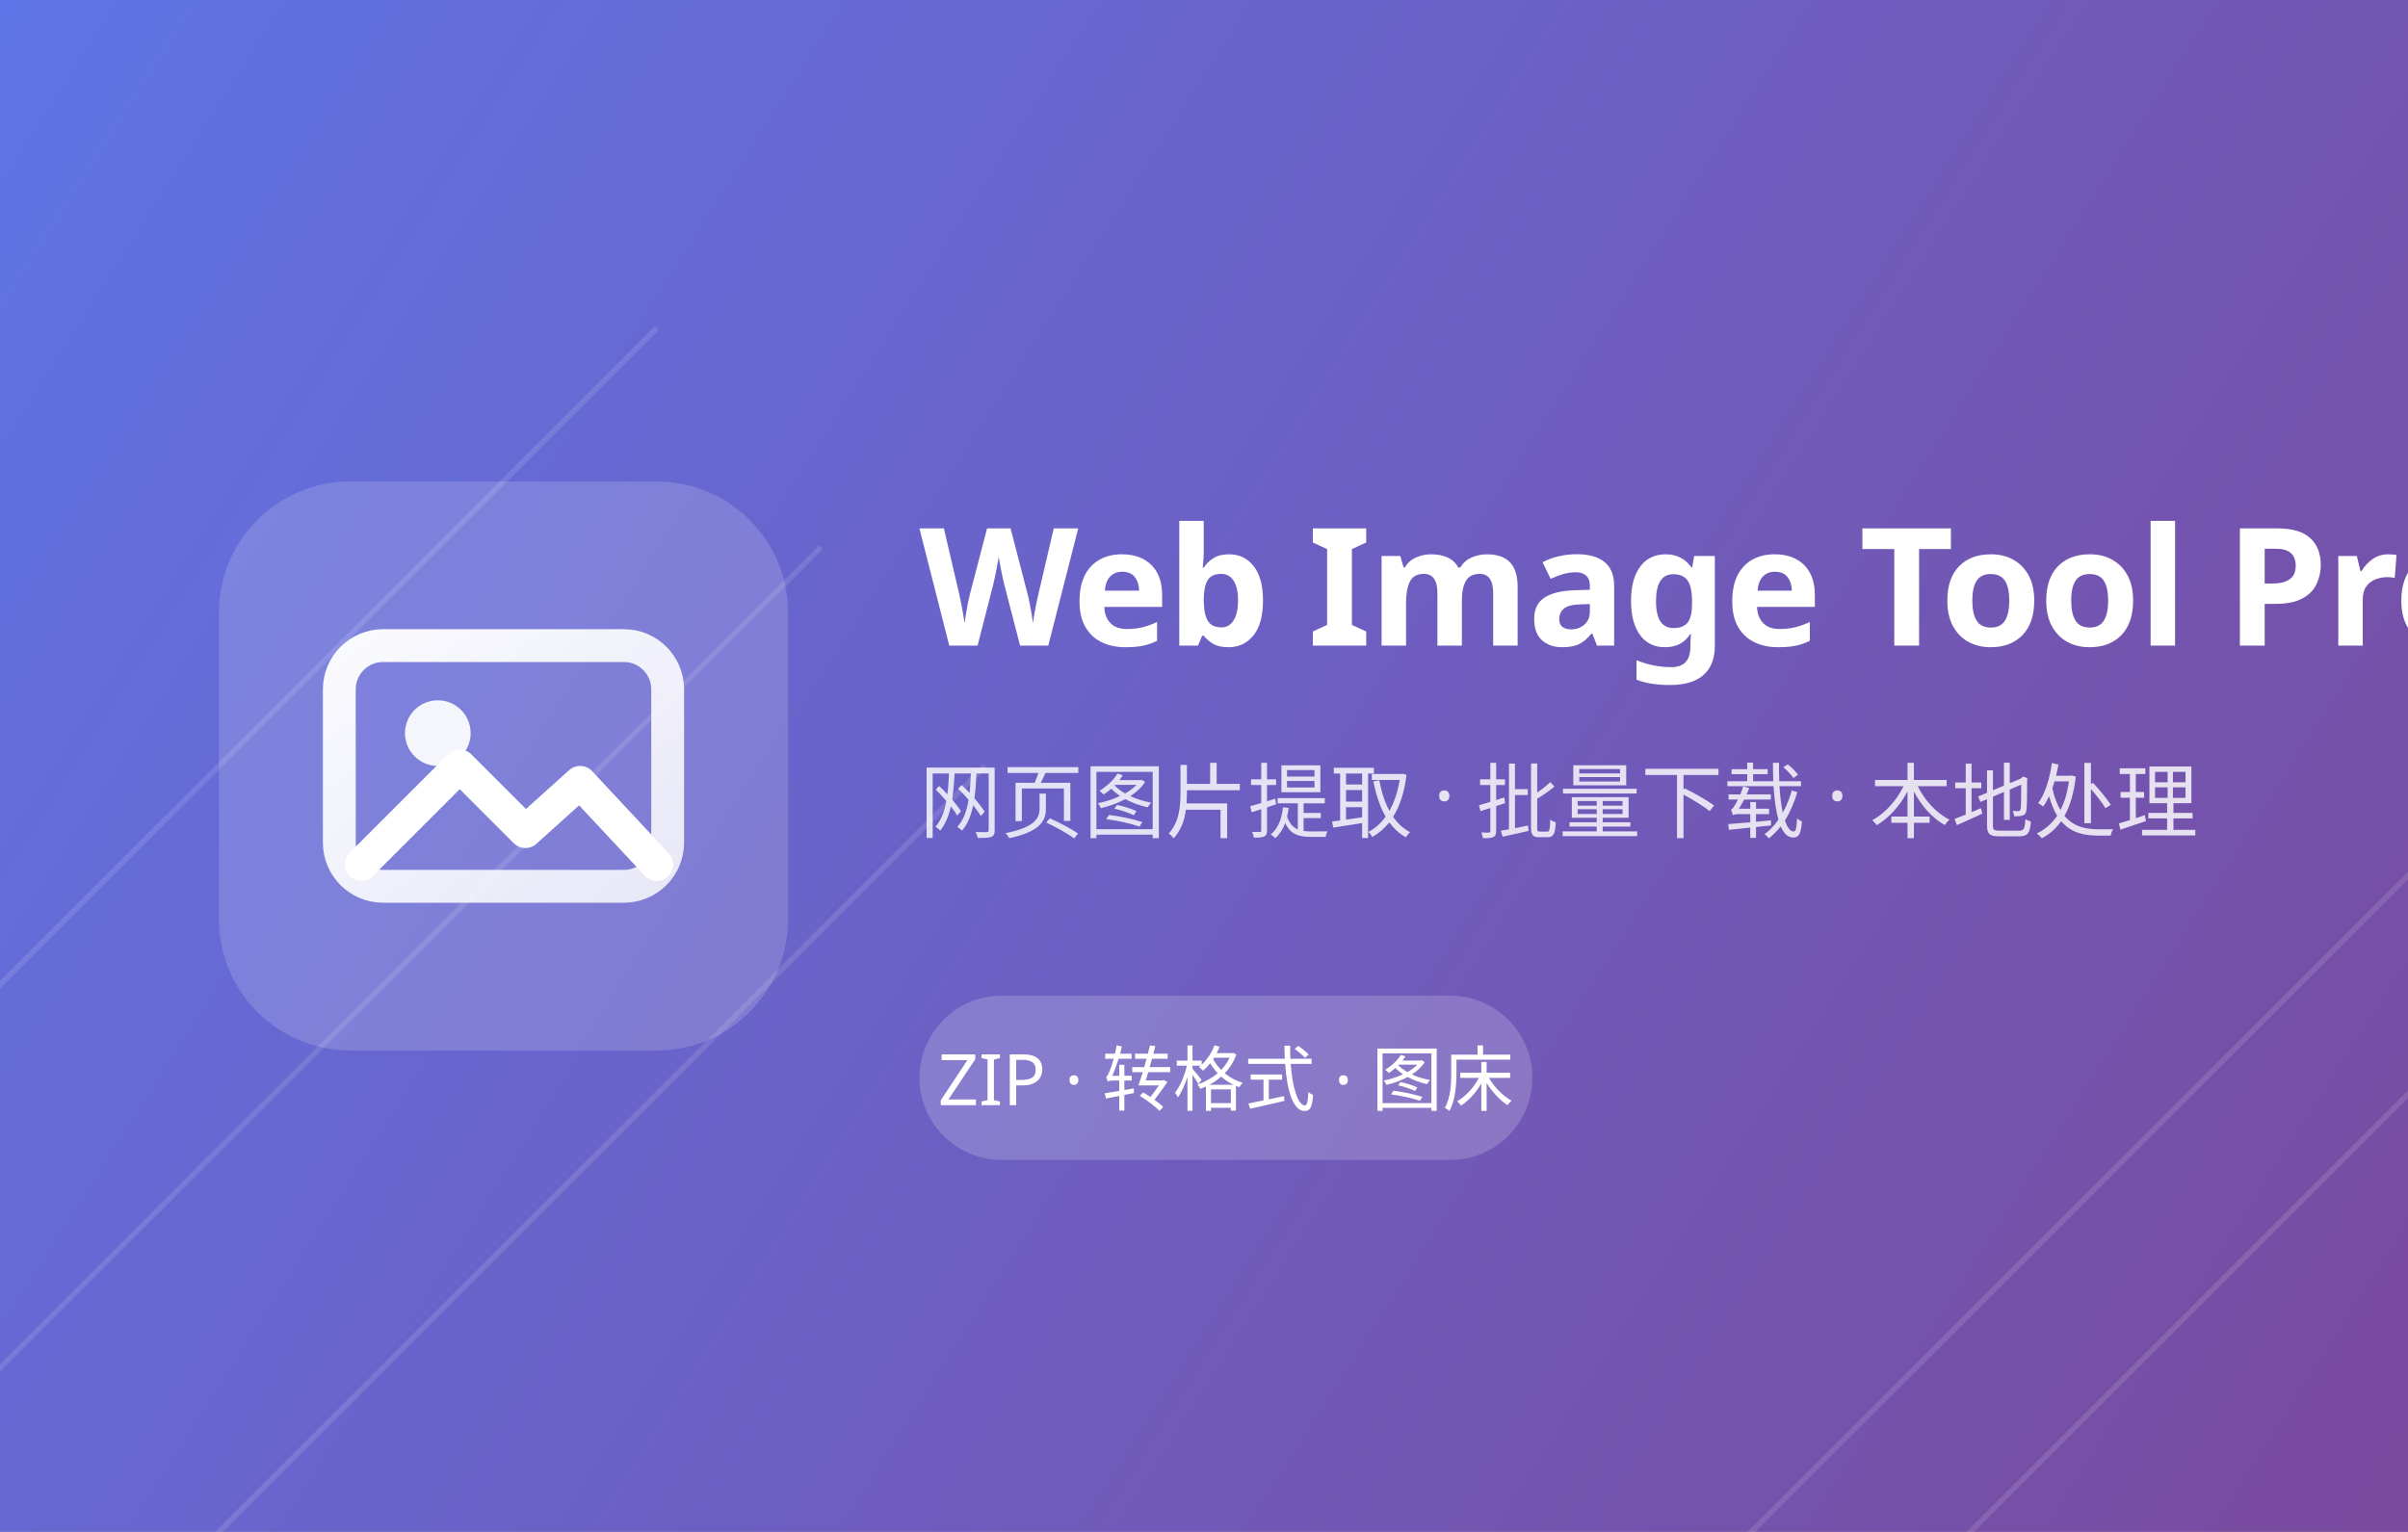
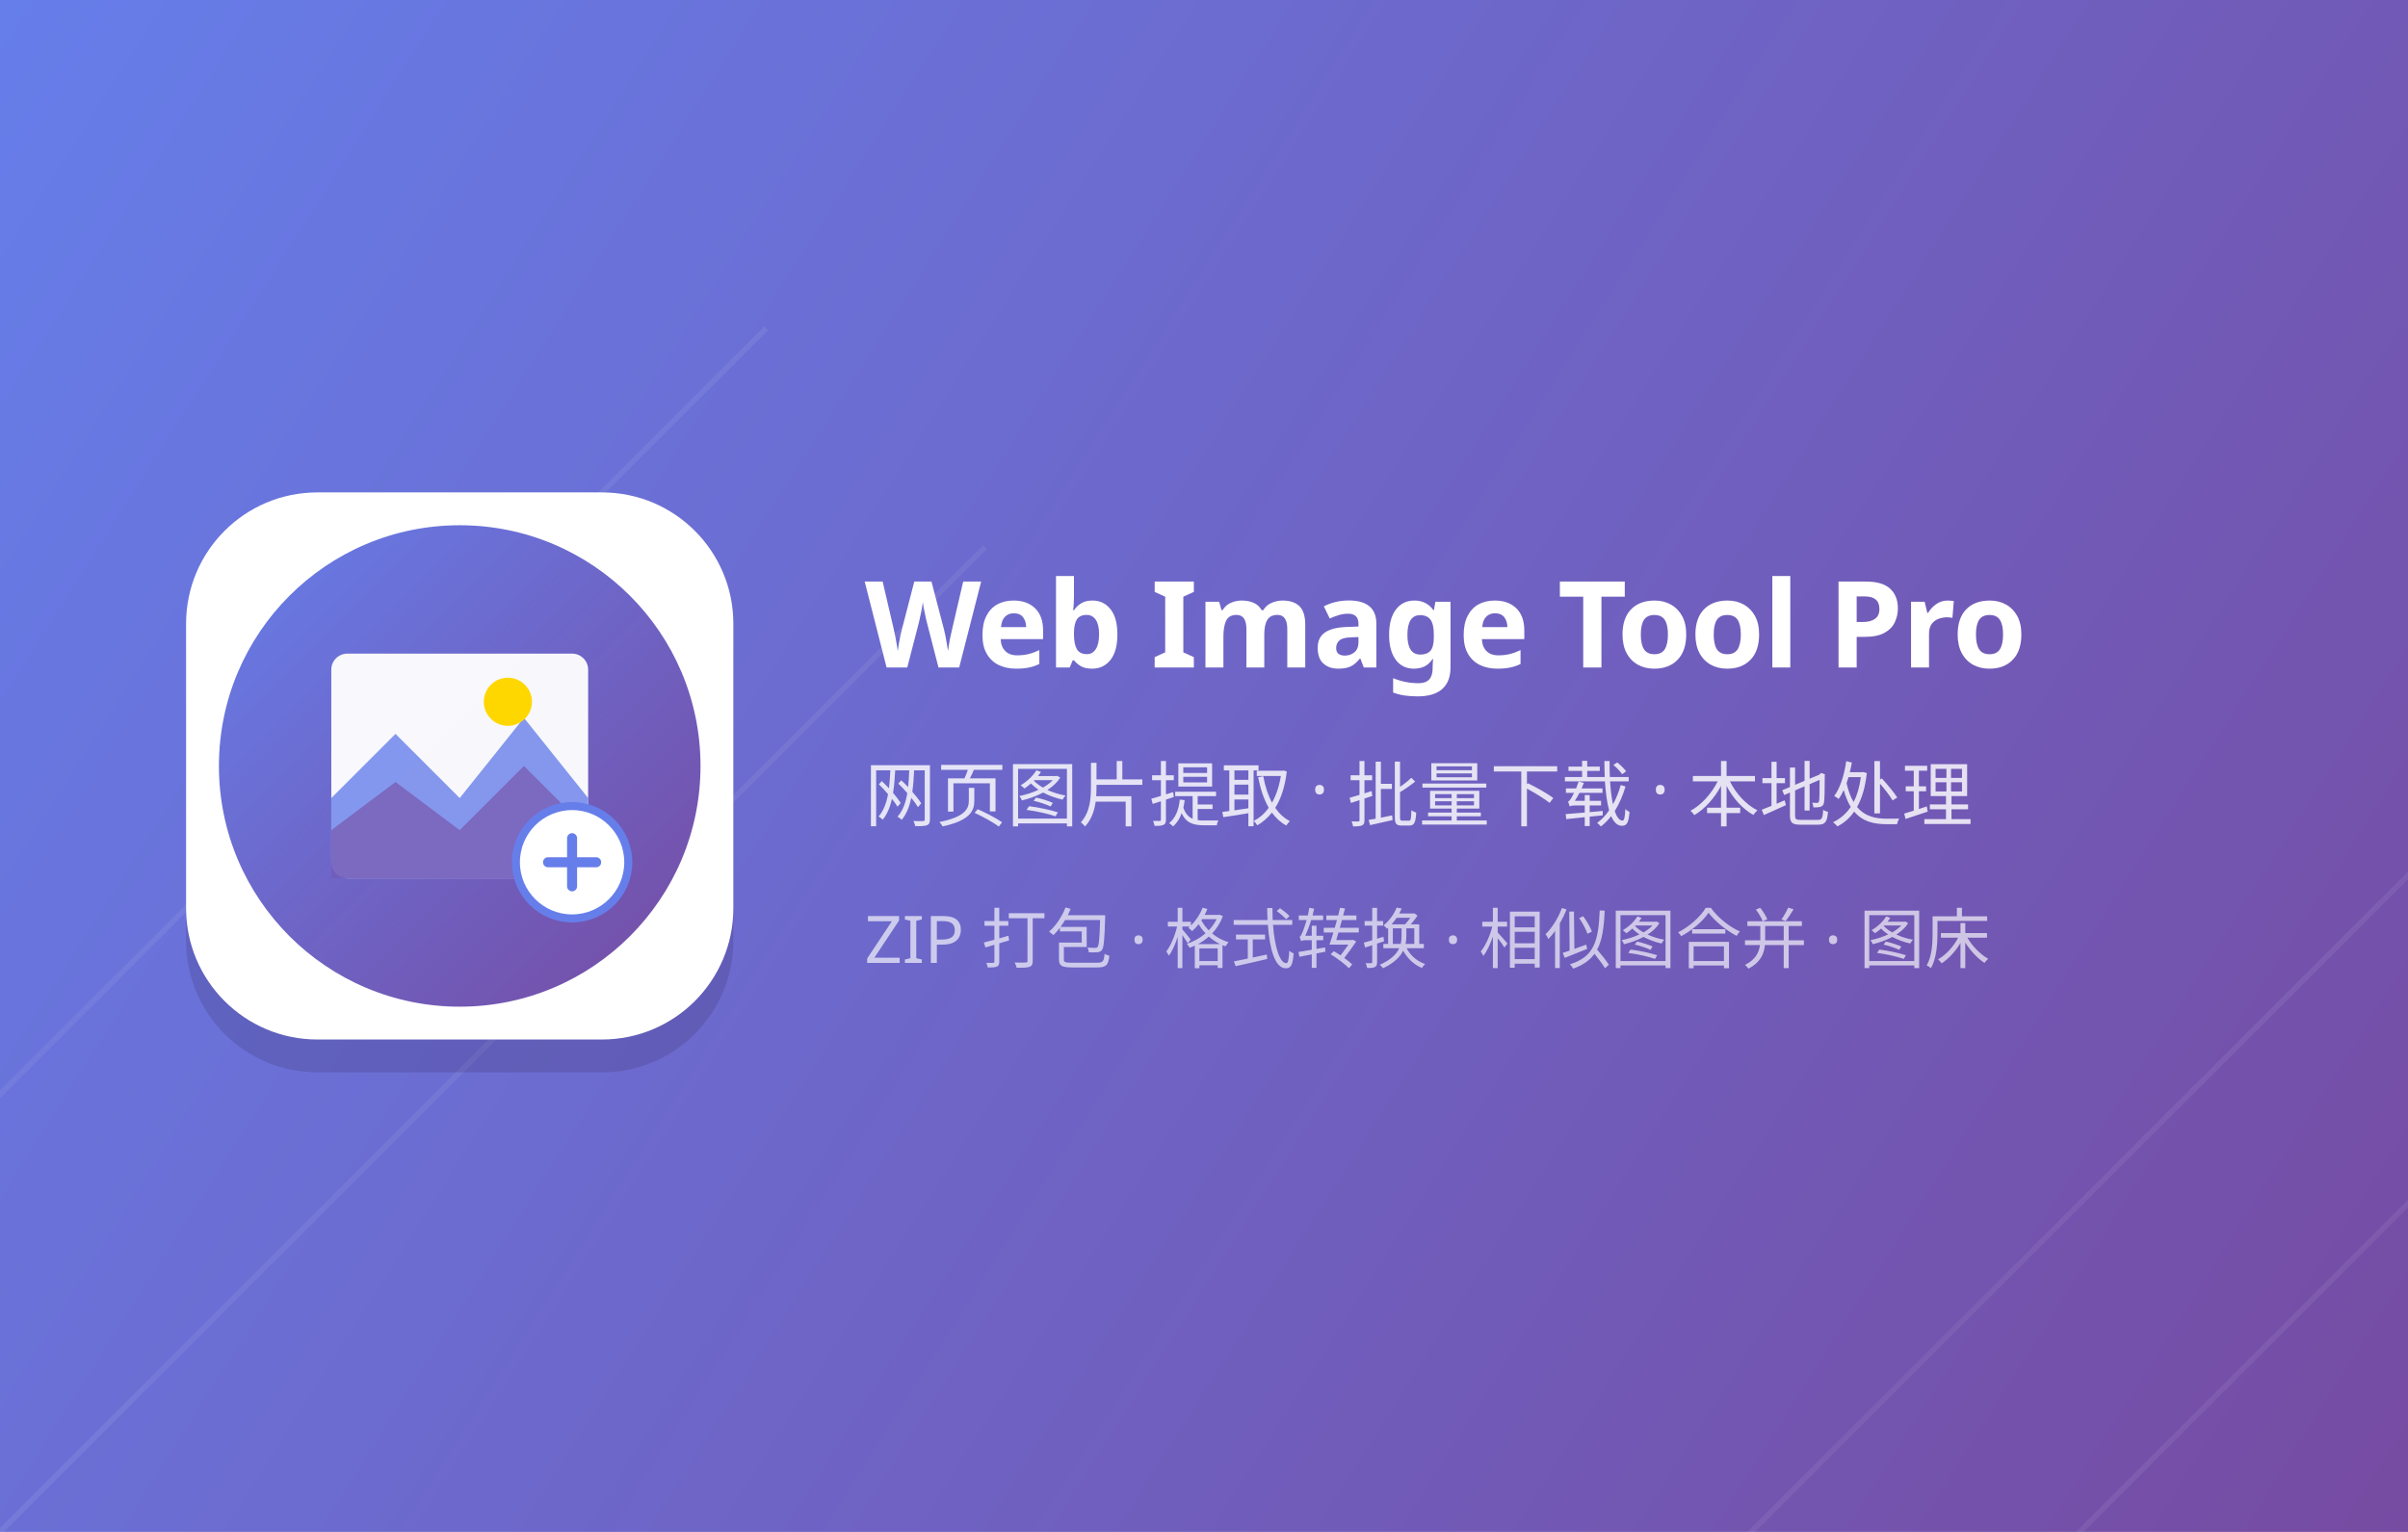
<svg xmlns="http://www.w3.org/2000/svg" width="440" height="280" viewBox="0 0 440 280">
  <defs>
    <linearGradient id="bg" x1="0" y1="0" x2="440" y2="280" gradientUnits="userSpaceOnUse">
-       <stop offset="0" stop-color="#5f74e6" />
-       <stop offset="1" stop-color="#7a4a9e" />
+       <stop offset="0" stop-color="#667eea" />
+       <stop offset="1" stop-color="#764ba2" />
    </linearGradient>
-     <linearGradient id="mark" x1="0" y1="0" x2="1" y2="1">
-       <stop offset="0" stop-color="#ffffff" stop-opacity=".96" />
-       <stop offset="1" stop-color="#ffffff" stop-opacity=".82" />
+     <linearGradient id="iconBg" x1="0%" y1="0%" x2="100%" y2="100%">
+       <stop offset="0%" style="stop-color:#667eea;stop-opacity:1" />
+       <stop offset="100%" style="stop-color:#764ba2;stop-opacity:1" />
    </linearGradient>
  </defs>
  <rect width="440" height="280" fill="url(#bg)" />
-   <g opacity=".12" stroke="#ffffff" stroke-width="1">
-     <path d="M-40 220 L120 60" />
-     <path d="M-10 260 L150 100" />
-     <path d="M20 300 L180 140" />
-     <path d="M300 300 L460 140" />
-     <path d="M340 300 L500 140" />
+   <g opacity=".07" stroke="#ffffff" stroke-width="1">
+     <path d="M-40 240 L140 60" />
+     <path d="M0 280 L180 100" />
+     <path d="M300 300 L480 120" />
+     <path d="M340 320 L520 140" />
  </g>
-   <g transform="translate(40,88)">
-     <rect width="104" height="104" rx="24" fill="#ffffff" fill-opacity=".16" />
-     <rect x="22" y="30" width="60" height="44" rx="8" fill="none" stroke="url(#mark)" stroke-width="6" />
-     <circle cx="40" cy="46" r="6" fill="#ffffff" fill-opacity=".92" />
-     <path d="M26 70 L44 52 L56 64 L66 55 L80 70" fill="none" stroke="#ffffff" stroke-width="6" stroke-linecap="round" stroke-linejoin="round" />
+   <rect x="34" y="96" width="100" height="100" rx="24" fill="#2c1b4d" opacity=".18" />
+   <rect x="34" y="90" width="100" height="100" rx="24" fill="#ffffff" />
+   <g transform="translate(37.07,93.07) scale(0.7333)">
+     <circle cx="64" cy="64" r="60" fill="url(#iconBg)" />
+     <rect x="32" y="36" width="64" height="56" rx="4" fill="white" opacity="0.95" />
+     <path d="M 32 72 L 48 56 L 64 72 L 80 52 L 96 72 L 96 92 L 32 92 Z" fill="#667eea" opacity="0.8" />
+     <path d="M 32 80 L 48 68 L 64 80 L 80 64 L 96 80 L 96 92 L 32 92 Z" fill="#764ba2" opacity="0.6" />
+     <circle cx="76" cy="48" r="6" fill="#ffd700" />
+     <g transform="translate(80, 76)">
+       <circle cx="12" cy="12" r="14" fill="white" stroke="#667eea" stroke-width="2" />
+       <path d="M 12 6 L 12 18 M 6 12 L 18 12" stroke="#667eea" stroke-width="2.5" stroke-linecap="round" />
+     </g>
  </g>
-   <text x="168" y="118" fill="#ffffff" font-family="'PingFang SC','Microsoft YaHei',system-ui,sans-serif" font-size="30" font-weight="700" letter-spacing="-0.5">Web Image Tool Pro</text>
-   <text x="168" y="152" fill="#ffffff" fill-opacity=".82" font-family="'PingFang SC','Microsoft YaHei',system-ui,sans-serif" font-size="15">
-         网页图片提取 · 批量下载 · 本地处理
-   </text>
-   <g transform="translate(168,182)">
-     <rect width="112" height="30" rx="15" fill="#ffffff" fill-opacity=".18" />
-     <text x="56" y="20" text-anchor="middle" fill="#ffffff" font-family="'PingFang SC','Microsoft YaHei',system-ui,sans-serif" font-size="13">ZIP · 转格式 · 图床</text>
-   </g>
+   <text x="158" y="122" fill="#ffffff" letter-spacing="-0.3" font-family="'PingFang SC','Microsoft YaHei','Segoe UI',system-ui,sans-serif" font-size="22" font-weight="700">Web Image Tool Pro</text>
+   <text x="158" y="150" fill="#ffffff" fill-opacity=".82" font-family="'PingFang SC','Microsoft YaHei','Segoe UI',system-ui,sans-serif" font-size="13">网页图片提取 · 批量下载 · 本地处理</text>
+   <text x="158" y="176" fill="#ffffff" fill-opacity=".66" font-family="'PingFang SC','Microsoft YaHei','Segoe UI',system-ui,sans-serif" font-size="12">ZIP 打包 · 格式转换 · 相似图合并 · 图床</text>
</svg>
